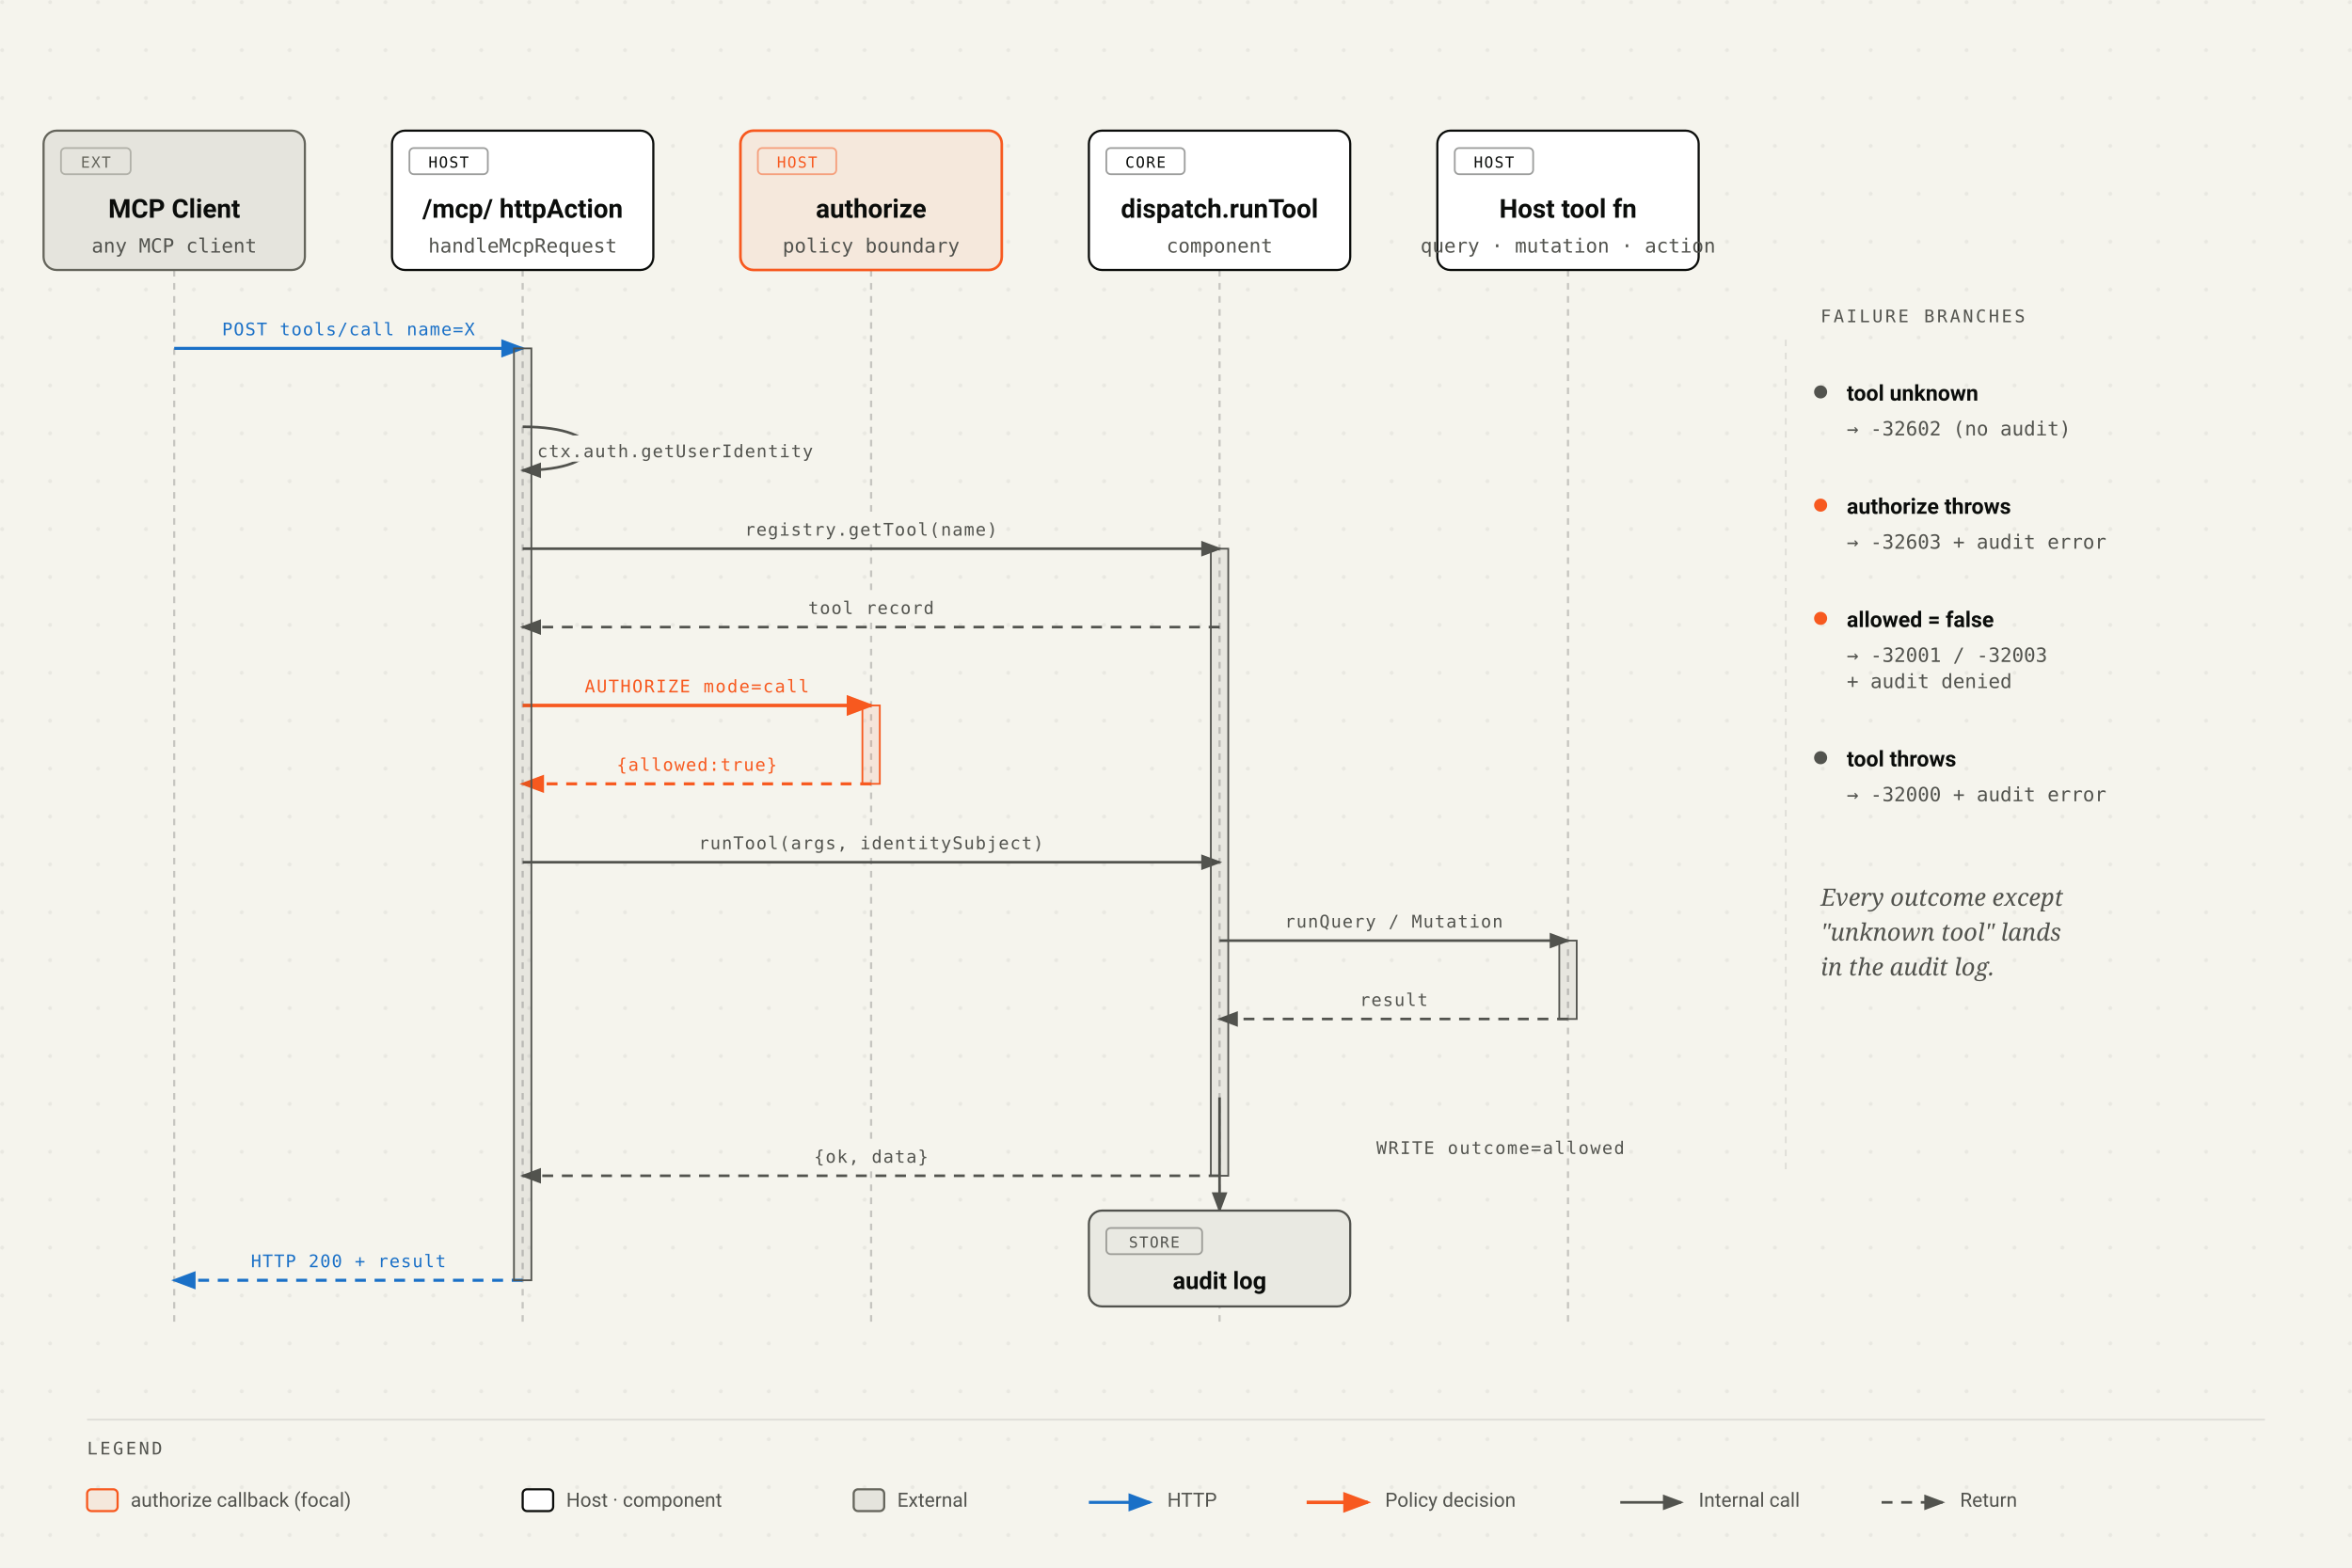
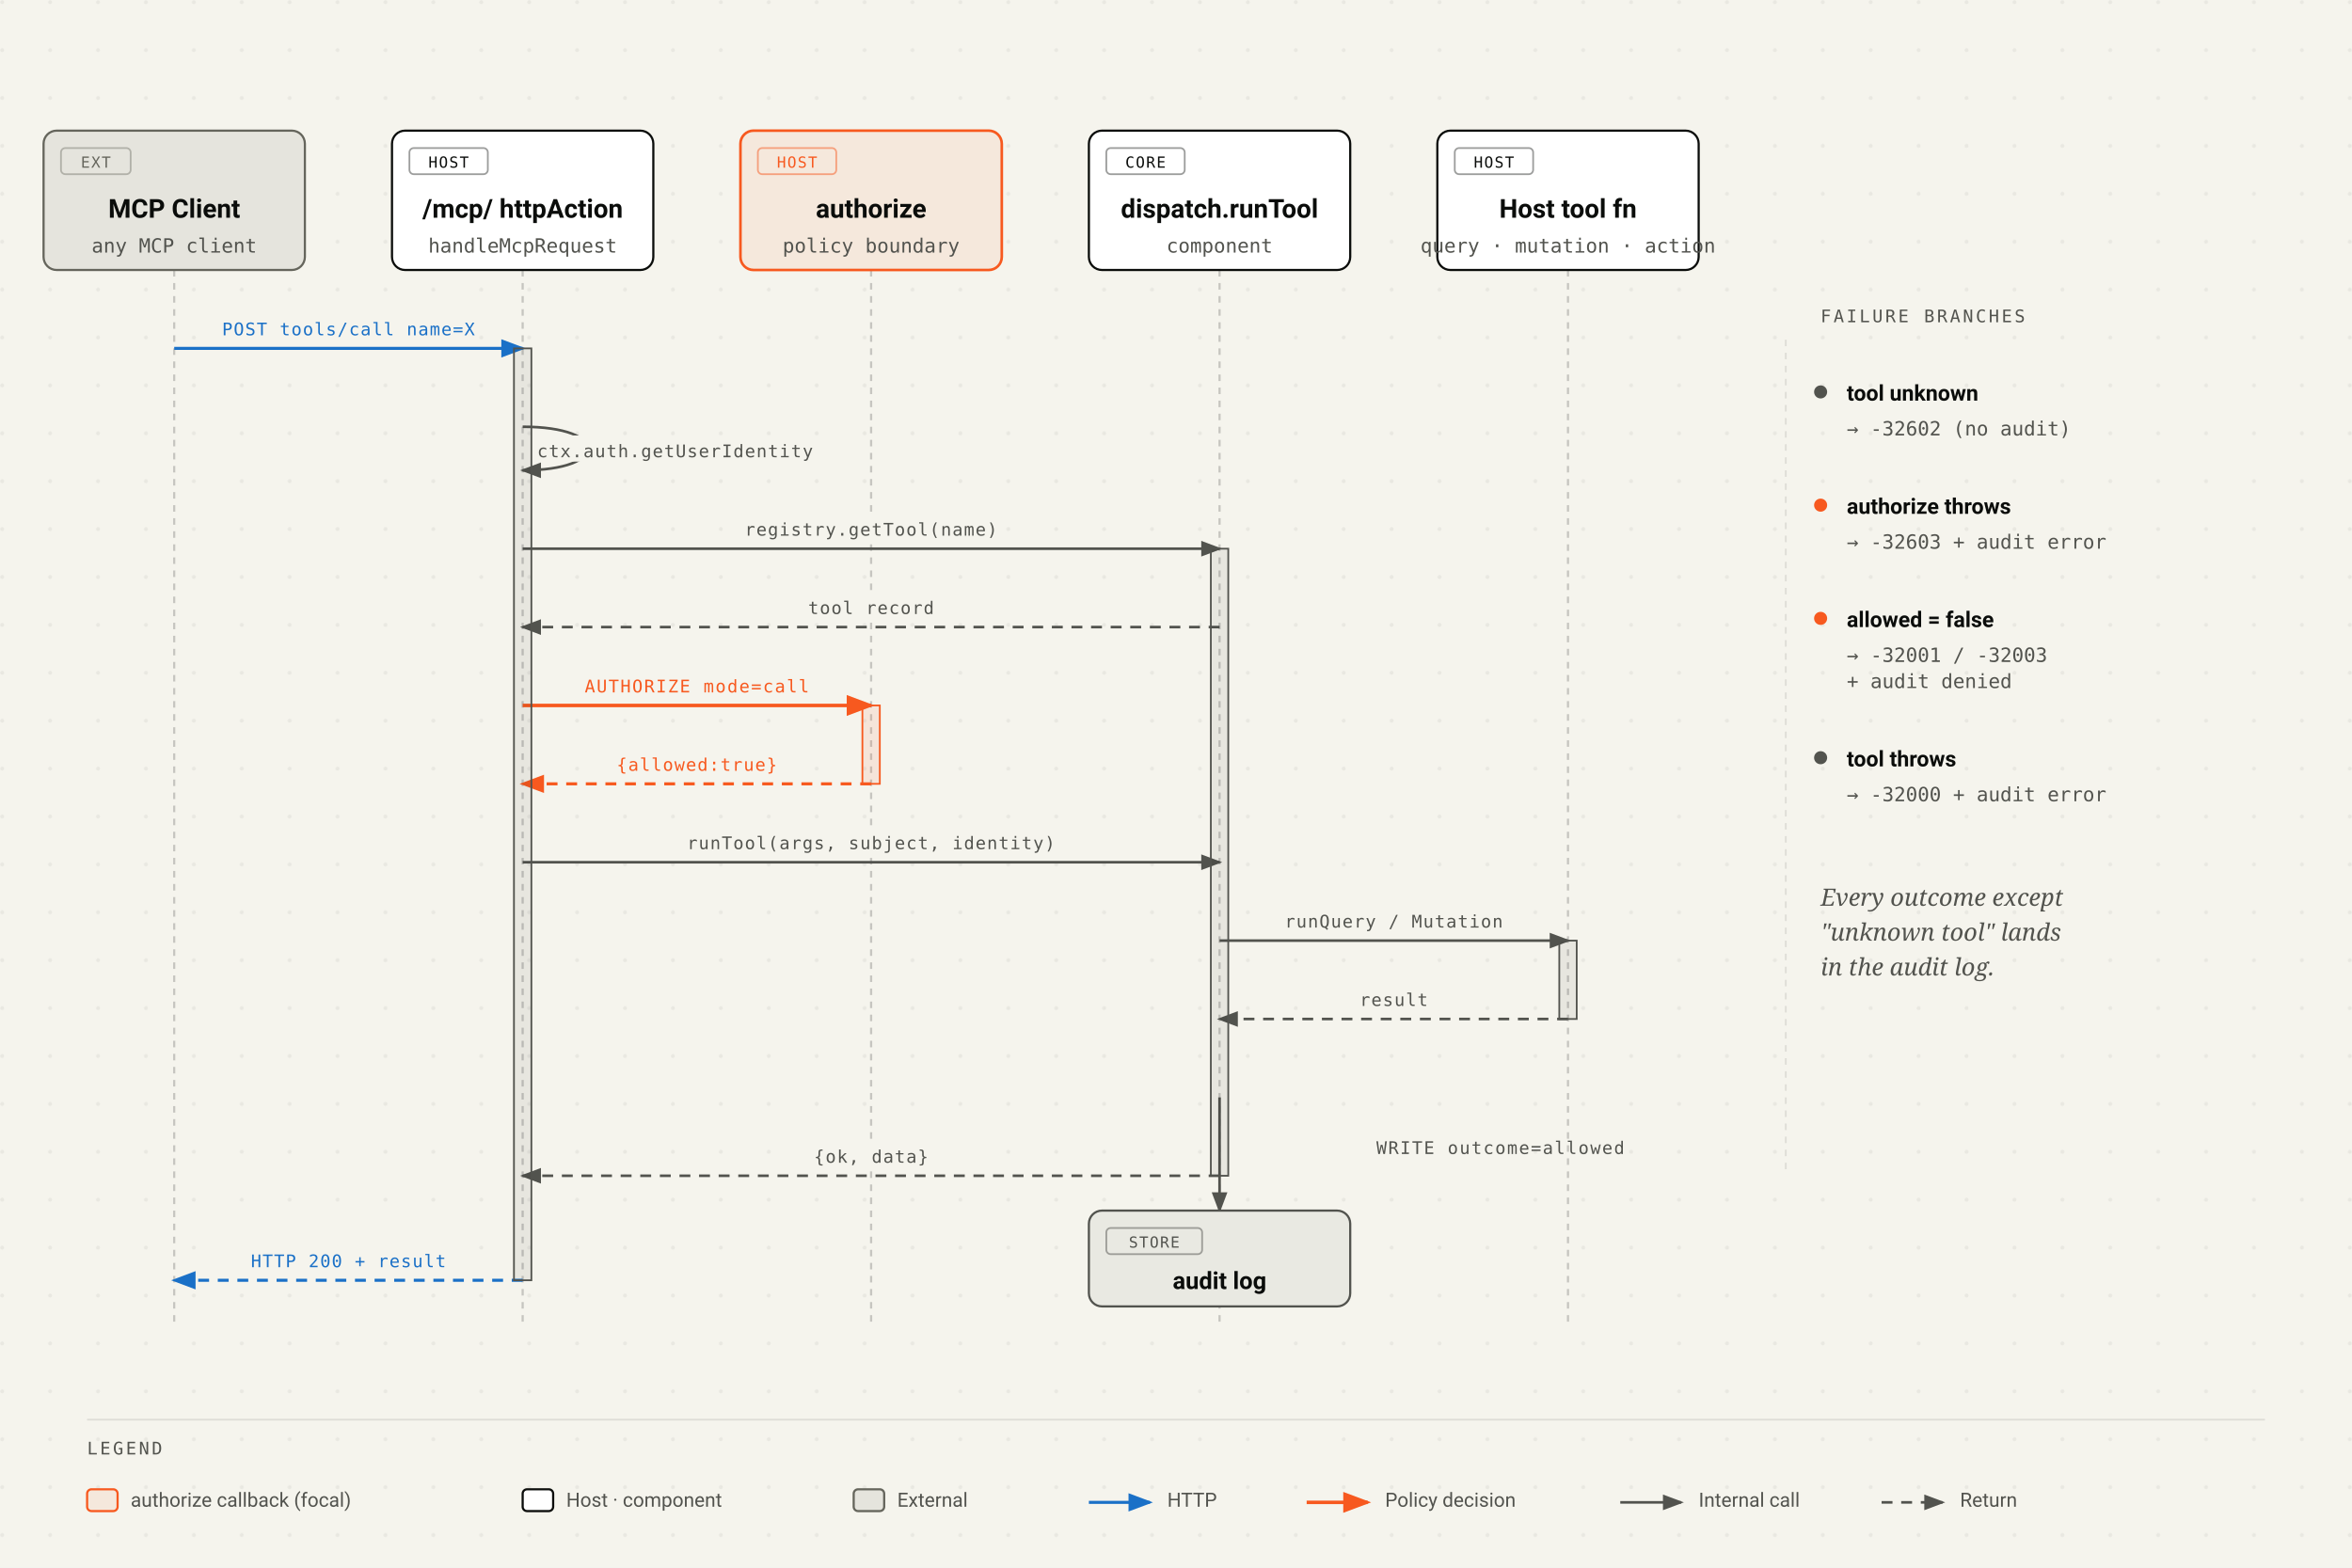
<svg xmlns="http://www.w3.org/2000/svg" viewBox="0 0 1080 720" font-family="'Geist', -apple-system, BlinkMacSystemFont, 'Segoe UI', Roboto, sans-serif">
  <defs>
    <pattern id="dots" width="22" height="22" patternUnits="userSpaceOnUse">
      <circle cx="1" cy="1" r="0.9" fill="rgba(11,13,11,0.10)" />
    </pattern>
    <marker id="arrow" markerWidth="8" markerHeight="6" refX="7" refY="3" orient="auto">
      <polygon points="0 0, 8 3, 0 6" fill="#52534e" />
    </marker>
    <marker id="arrow-accent" markerWidth="8" markerHeight="6" refX="7" refY="3" orient="auto">
      <polygon points="0 0, 8 3, 0 6" fill="#f7591f" />
    </marker>
    <marker id="arrow-link" markerWidth="8" markerHeight="6" refX="7" refY="3" orient="auto">
      <polygon points="0 0, 8 3, 0 6" fill="#1a70c7" />
    </marker>
  </defs>
  <rect width="100%" height="100%" fill="#f5f4ed" />
  <rect width="100%" height="100%" fill="url(#dots)" opacity="0.55" />
  <line x1="80" y1="124" x2="80" y2="608" stroke="rgba(11,13,11,0.20)" stroke-width="1" stroke-dasharray="3,3" />
  <line x1="240" y1="124" x2="240" y2="608" stroke="rgba(11,13,11,0.20)" stroke-width="1" stroke-dasharray="3,3" />
  <line x1="400" y1="124" x2="400" y2="608" stroke="rgba(11,13,11,0.20)" stroke-width="1" stroke-dasharray="3,3" />
  <line x1="560" y1="124" x2="560" y2="608" stroke="rgba(11,13,11,0.20)" stroke-width="1" stroke-dasharray="3,3" />
  <line x1="720" y1="124" x2="720" y2="608" stroke="rgba(11,13,11,0.20)" stroke-width="1" stroke-dasharray="3,3" />
  <line x1="80" y1="160" x2="240" y2="160" stroke="#1a70c7" stroke-width="1.4" marker-end="url(#arrow-link)" />
  <path d="M 240 196 C 280 196, 280 216, 240 216" fill="none" stroke="#52534e" stroke-width="1.2" marker-end="url(#arrow)" />
  <line x1="240" y1="252" x2="560" y2="252" stroke="#52534e" stroke-width="1.2" marker-end="url(#arrow)" />
  <line x1="560" y1="288" x2="240" y2="288" stroke="#52534e" stroke-width="1.2" stroke-dasharray="5,4" marker-end="url(#arrow)" />
  <line x1="240" y1="324" x2="400" y2="324" stroke="#f7591f" stroke-width="1.6" marker-end="url(#arrow-accent)" />
  <line x1="400" y1="360" x2="240" y2="360" stroke="#f7591f" stroke-width="1.4" stroke-dasharray="5,4" marker-end="url(#arrow-accent)" />
  <line x1="240" y1="396" x2="560" y2="396" stroke="#52534e" stroke-width="1.2" marker-end="url(#arrow)" />
  <line x1="560" y1="432" x2="720" y2="432" stroke="#52534e" stroke-width="1.2" marker-end="url(#arrow)" />
  <line x1="720" y1="468" x2="560" y2="468" stroke="#52534e" stroke-width="1.2" stroke-dasharray="5,4" marker-end="url(#arrow)" />
  <line x1="560" y1="504" x2="560" y2="556" stroke="#52534e" stroke-width="1.2" marker-end="url(#arrow)" />
  <line x1="560" y1="540" x2="240" y2="540" stroke="#52534e" stroke-width="1.2" stroke-dasharray="5,4" marker-end="url(#arrow)" />
  <line x1="240" y1="588" x2="80" y2="588" stroke="#1a70c7" stroke-width="1.4" stroke-dasharray="5,4" marker-end="url(#arrow-link)" />
  <rect x="236" y="160" width="8" height="428" fill="rgba(11,13,11,0.06)" stroke="#52534e" stroke-width="0.8" />
  <rect x="396" y="324" width="8" height="36" fill="rgba(247,89,31,0.10)" stroke="#f7591f" stroke-width="0.8" />
  <rect x="556" y="252" width="8" height="288" fill="rgba(11,13,11,0.06)" stroke="#52534e" stroke-width="0.8" />
  <rect x="716" y="432" width="8" height="36" fill="rgba(11,13,11,0.06)" stroke="#52534e" stroke-width="0.8" />
  <rect x="100" y="144" width="120" height="12" rx="2" fill="#f5f4ed" />
  <text x="160" y="154" fill="#1a70c7" font-size="8" font-family="'Geist Mono', ui-monospace, monospace" text-anchor="middle" letter-spacing="0.06em">POST tools/call name=X</text>
  <rect x="252" y="200" width="116" height="12" rx="2" fill="#f5f4ed" />
  <text x="310" y="210" fill="#52534e" font-size="8" font-family="'Geist Mono', ui-monospace, monospace" text-anchor="middle" letter-spacing="0.06em">ctx.auth.getUserIdentity</text>
  <rect x="340" y="236" width="120" height="12" rx="2" fill="#f5f4ed" />
  <text x="400" y="246" fill="#52534e" font-size="8" font-family="'Geist Mono', ui-monospace, monospace" text-anchor="middle" letter-spacing="0.06em">registry.getTool(name)</text>
  <rect x="356" y="272" width="88" height="12" rx="2" fill="#f5f4ed" />
  <text x="400" y="282" fill="#52534e" font-size="8" font-family="'Geist Mono', ui-monospace, monospace" text-anchor="middle" letter-spacing="0.06em">tool record</text>
  <rect x="260" y="308" width="120" height="12" rx="2" fill="#f5f4ed" />
  <text x="320" y="318" fill="#f7591f" font-size="8" font-family="'Geist Mono', ui-monospace, monospace" text-anchor="middle" letter-spacing="0.08em">AUTHORIZE mode=call</text>
  <rect x="276" y="344" width="88" height="12" rx="2" fill="#f5f4ed" />
  <text x="320" y="354" fill="#f7591f" font-size="8" font-family="'Geist Mono', ui-monospace, monospace" text-anchor="middle" letter-spacing="0.06em">{allowed:true}</text>
-   <rect x="320" y="380" width="160" height="12" rx="2" fill="#f5f4ed" />
-   <text x="400" y="390" fill="#52534e" font-size="8" font-family="'Geist Mono', ui-monospace, monospace" text-anchor="middle" letter-spacing="0.06em">runTool(args, identitySubject)</text>
+   <rect x="316" y="380" width="168" height="12" rx="2" fill="#f5f4ed" />
+   <text x="400" y="390" fill="#52534e" font-size="8" font-family="'Geist Mono', ui-monospace, monospace" text-anchor="middle" letter-spacing="0.06em">runTool(args, subject, identity)</text>
  <rect x="580" y="416" width="120" height="12" rx="2" fill="#f5f4ed" />
  <text x="640" y="426" fill="#52534e" font-size="8" font-family="'Geist Mono', ui-monospace, monospace" text-anchor="middle" letter-spacing="0.06em">runQuery / Mutation</text>
  <rect x="608" y="452" width="64" height="12" rx="2" fill="#f5f4ed" />
  <text x="640" y="462" fill="#52534e" font-size="8" font-family="'Geist Mono', ui-monospace, monospace" text-anchor="middle" letter-spacing="0.06em">result</text>
  <rect x="568" y="520" width="128" height="12" rx="2" fill="#f5f4ed" />
  <text x="632" y="530" fill="#52534e" font-size="8" font-family="'Geist Mono', ui-monospace, monospace" text-anchor="start" letter-spacing="0.08em">WRITE outcome=allowed</text>
  <rect x="356" y="524" width="88" height="12" rx="2" fill="#f5f4ed" />
  <text x="400" y="534" fill="#52534e" font-size="8" font-family="'Geist Mono', ui-monospace, monospace" text-anchor="middle" letter-spacing="0.06em">{ok, data}</text>
  <rect x="100" y="572" width="120" height="12" rx="2" fill="#f5f4ed" />
  <text x="160" y="582" fill="#1a70c7" font-size="8" font-family="'Geist Mono', ui-monospace, monospace" text-anchor="middle" letter-spacing="0.06em">HTTP 200 + result</text>
  <rect x="20" y="60" width="120" height="64" rx="6" fill="#f5f4ed" />
  <rect x="20" y="60" width="120" height="64" rx="6" fill="rgba(82,83,78,0.10)" stroke="#65655c" stroke-width="1" />
  <rect x="28" y="68" width="32" height="12" rx="2" fill="transparent" stroke="rgba(101,101,92,0.40)" stroke-width="0.8" />
  <text x="44" y="77" fill="#65655c" font-size="7" font-family="'Geist Mono', ui-monospace, monospace" text-anchor="middle" letter-spacing="0.08em">EXT</text>
  <text x="80" y="100" fill="#0b0d0b" font-size="12" font-weight="600" text-anchor="middle">MCP Client</text>
  <text x="80" y="116" fill="#52534e" font-size="9" font-family="'Geist Mono', ui-monospace, monospace" text-anchor="middle">any MCP client</text>
  <rect x="180" y="60" width="120" height="64" rx="6" fill="#f5f4ed" />
  <rect x="180" y="60" width="120" height="64" rx="6" fill="#ffffff" stroke="#0b0d0b" stroke-width="1" />
  <rect x="188" y="68" width="36" height="12" rx="2" fill="transparent" stroke="rgba(11,13,11,0.40)" stroke-width="0.8" />
  <text x="206" y="77" fill="#0b0d0b" font-size="7" font-family="'Geist Mono', ui-monospace, monospace" text-anchor="middle" letter-spacing="0.08em">HOST</text>
  <text x="240" y="100" fill="#0b0d0b" font-size="12" font-weight="600" text-anchor="middle">/mcp/ httpAction</text>
  <text x="240" y="116" fill="#52534e" font-size="9" font-family="'Geist Mono', ui-monospace, monospace" text-anchor="middle">handleMcpRequest</text>
  <rect x="340" y="60" width="120" height="64" rx="6" fill="#f5f4ed" />
  <rect x="340" y="60" width="120" height="64" rx="6" fill="rgba(247,89,31,0.08)" stroke="#f7591f" stroke-width="1.2" />
  <rect x="348" y="68" width="36" height="12" rx="2" fill="transparent" stroke="rgba(247,89,31,0.50)" stroke-width="0.8" />
  <text x="366" y="77" fill="#f7591f" font-size="7" font-family="'Geist Mono', ui-monospace, monospace" text-anchor="middle" letter-spacing="0.08em">HOST</text>
  <text x="400" y="100" fill="#0b0d0b" font-size="12" font-weight="600" text-anchor="middle">authorize</text>
  <text x="400" y="116" fill="#52534e" font-size="9" font-family="'Geist Mono', ui-monospace, monospace" text-anchor="middle">policy boundary</text>
  <rect x="500" y="60" width="120" height="64" rx="6" fill="#f5f4ed" />
  <rect x="500" y="60" width="120" height="64" rx="6" fill="#ffffff" stroke="#0b0d0b" stroke-width="1" />
  <rect x="508" y="68" width="36" height="12" rx="2" fill="transparent" stroke="rgba(11,13,11,0.40)" stroke-width="0.8" />
  <text x="526" y="77" fill="#0b0d0b" font-size="7" font-family="'Geist Mono', ui-monospace, monospace" text-anchor="middle" letter-spacing="0.08em">CORE</text>
  <text x="560" y="100" fill="#0b0d0b" font-size="12" font-weight="600" text-anchor="middle">dispatch.runTool</text>
  <text x="560" y="116" fill="#52534e" font-size="9" font-family="'Geist Mono', ui-monospace, monospace" text-anchor="middle">component</text>
  <rect x="660" y="60" width="120" height="64" rx="6" fill="#f5f4ed" />
  <rect x="660" y="60" width="120" height="64" rx="6" fill="#ffffff" stroke="#0b0d0b" stroke-width="1" />
  <rect x="668" y="68" width="36" height="12" rx="2" fill="transparent" stroke="rgba(11,13,11,0.40)" stroke-width="0.8" />
  <text x="686" y="77" fill="#0b0d0b" font-size="7" font-family="'Geist Mono', ui-monospace, monospace" text-anchor="middle" letter-spacing="0.08em">HOST</text>
  <text x="720" y="100" fill="#0b0d0b" font-size="12" font-weight="600" text-anchor="middle">Host tool fn</text>
  <text x="720" y="116" fill="#52534e" font-size="9" font-family="'Geist Mono', ui-monospace, monospace" text-anchor="middle">query · mutation · action</text>
  <rect x="500" y="556" width="120" height="44" rx="6" fill="#f5f4ed" />
  <rect x="500" y="556" width="120" height="44" rx="6" fill="rgba(11,13,11,0.05)" stroke="#52534e" stroke-width="1" />
  <rect x="508" y="564" width="44" height="12" rx="2" fill="transparent" stroke="rgba(82,83,78,0.50)" stroke-width="0.8" />
  <text x="530" y="573" fill="#52534e" font-size="7" font-family="'Geist Mono', ui-monospace, monospace" text-anchor="middle" letter-spacing="0.08em">STORE</text>
  <text x="560" y="592" fill="#0b0d0b" font-size="11" font-weight="600" text-anchor="middle">audit log</text>
  <line x1="820" y1="156" x2="820" y2="540" stroke="rgba(11,13,11,0.10)" stroke-width="0.8" stroke-dasharray="3,3" />
  <text x="836" y="148" fill="#52534e" font-size="8" font-family="'Geist Mono', ui-monospace, monospace" letter-spacing="0.14em">FAILURE BRANCHES</text>
  <circle cx="836" cy="180" r="3" fill="#52534e" />
  <text x="848" y="184" fill="#0b0d0b" font-size="10" font-weight="600">tool unknown</text>
  <text x="848" y="200" fill="#52534e" font-size="9" font-family="'Geist Mono', ui-monospace, monospace">→ -32602 (no audit)</text>
  <circle cx="836" cy="232" r="3" fill="#f7591f" />
  <text x="848" y="236" fill="#0b0d0b" font-size="10" font-weight="600">authorize throws</text>
  <text x="848" y="252" fill="#52534e" font-size="9" font-family="'Geist Mono', ui-monospace, monospace">→ -32603 + audit error</text>
  <circle cx="836" cy="284" r="3" fill="#f7591f" />
  <text x="848" y="288" fill="#0b0d0b" font-size="10" font-weight="600">allowed = false</text>
  <text x="848" y="304" fill="#52534e" font-size="9" font-family="'Geist Mono', ui-monospace, monospace">→ -32001 / -32003</text>
  <text x="848" y="316" fill="#52534e" font-size="9" font-family="'Geist Mono', ui-monospace, monospace">+ audit denied</text>
  <circle cx="836" cy="348" r="3" fill="#52534e" />
  <text x="848" y="352" fill="#0b0d0b" font-size="10" font-weight="600">tool throws</text>
  <text x="848" y="368" fill="#52534e" font-size="9" font-family="'Geist Mono', ui-monospace, monospace">→ -32000 + audit error</text>
  <text x="836" y="416" fill="#52534e" font-size="11" font-style="italic" font-family="'Instrument Serif', Georgia, serif">
    <tspan x="836" dy="0">Every outcome except</tspan>
    <tspan x="836" dy="16">"unknown tool" lands</tspan>
    <tspan x="836" dy="16">in the audit log.</tspan>
  </text>
  <line x1="40" y1="652" x2="1040" y2="652" stroke="rgba(11,13,11,0.10)" stroke-width="0.8" />
  <text x="40" y="668" fill="#52534e" font-size="8" font-family="'Geist Mono', ui-monospace, monospace" letter-spacing="0.14em">LEGEND</text>
  <rect x="40" y="684" width="14" height="10" rx="2" fill="rgba(247,89,31,0.08)" stroke="#f7591f" stroke-width="1" />
  <text x="60" y="692" fill="#52534e" font-size="9">authorize callback (focal)</text>
  <rect x="240" y="684" width="14" height="10" rx="2" fill="#ffffff" stroke="#0b0d0b" stroke-width="1" />
  <text x="260" y="692" fill="#52534e" font-size="9">Host · component</text>
  <rect x="392" y="684" width="14" height="10" rx="2" fill="rgba(82,83,78,0.10)" stroke="#65655c" stroke-width="1" />
  <text x="412" y="692" fill="#52534e" font-size="9">External</text>
  <line x1="500" y1="690" x2="528" y2="690" stroke="#1a70c7" stroke-width="1.4" marker-end="url(#arrow-link)" />
  <text x="536" y="692" fill="#52534e" font-size="9">HTTP</text>
  <line x1="600" y1="690" x2="628" y2="690" stroke="#f7591f" stroke-width="1.6" marker-end="url(#arrow-accent)" />
  <text x="636" y="692" fill="#52534e" font-size="9">Policy decision</text>
  <line x1="744" y1="690" x2="772" y2="690" stroke="#52534e" stroke-width="1.2" marker-end="url(#arrow)" />
  <text x="780" y="692" fill="#52534e" font-size="9">Internal call</text>
  <line x1="864" y1="690" x2="892" y2="690" stroke="#52534e" stroke-width="1.2" stroke-dasharray="5,4" marker-end="url(#arrow)" />
  <text x="900" y="692" fill="#52534e" font-size="9">Return</text>
</svg>
